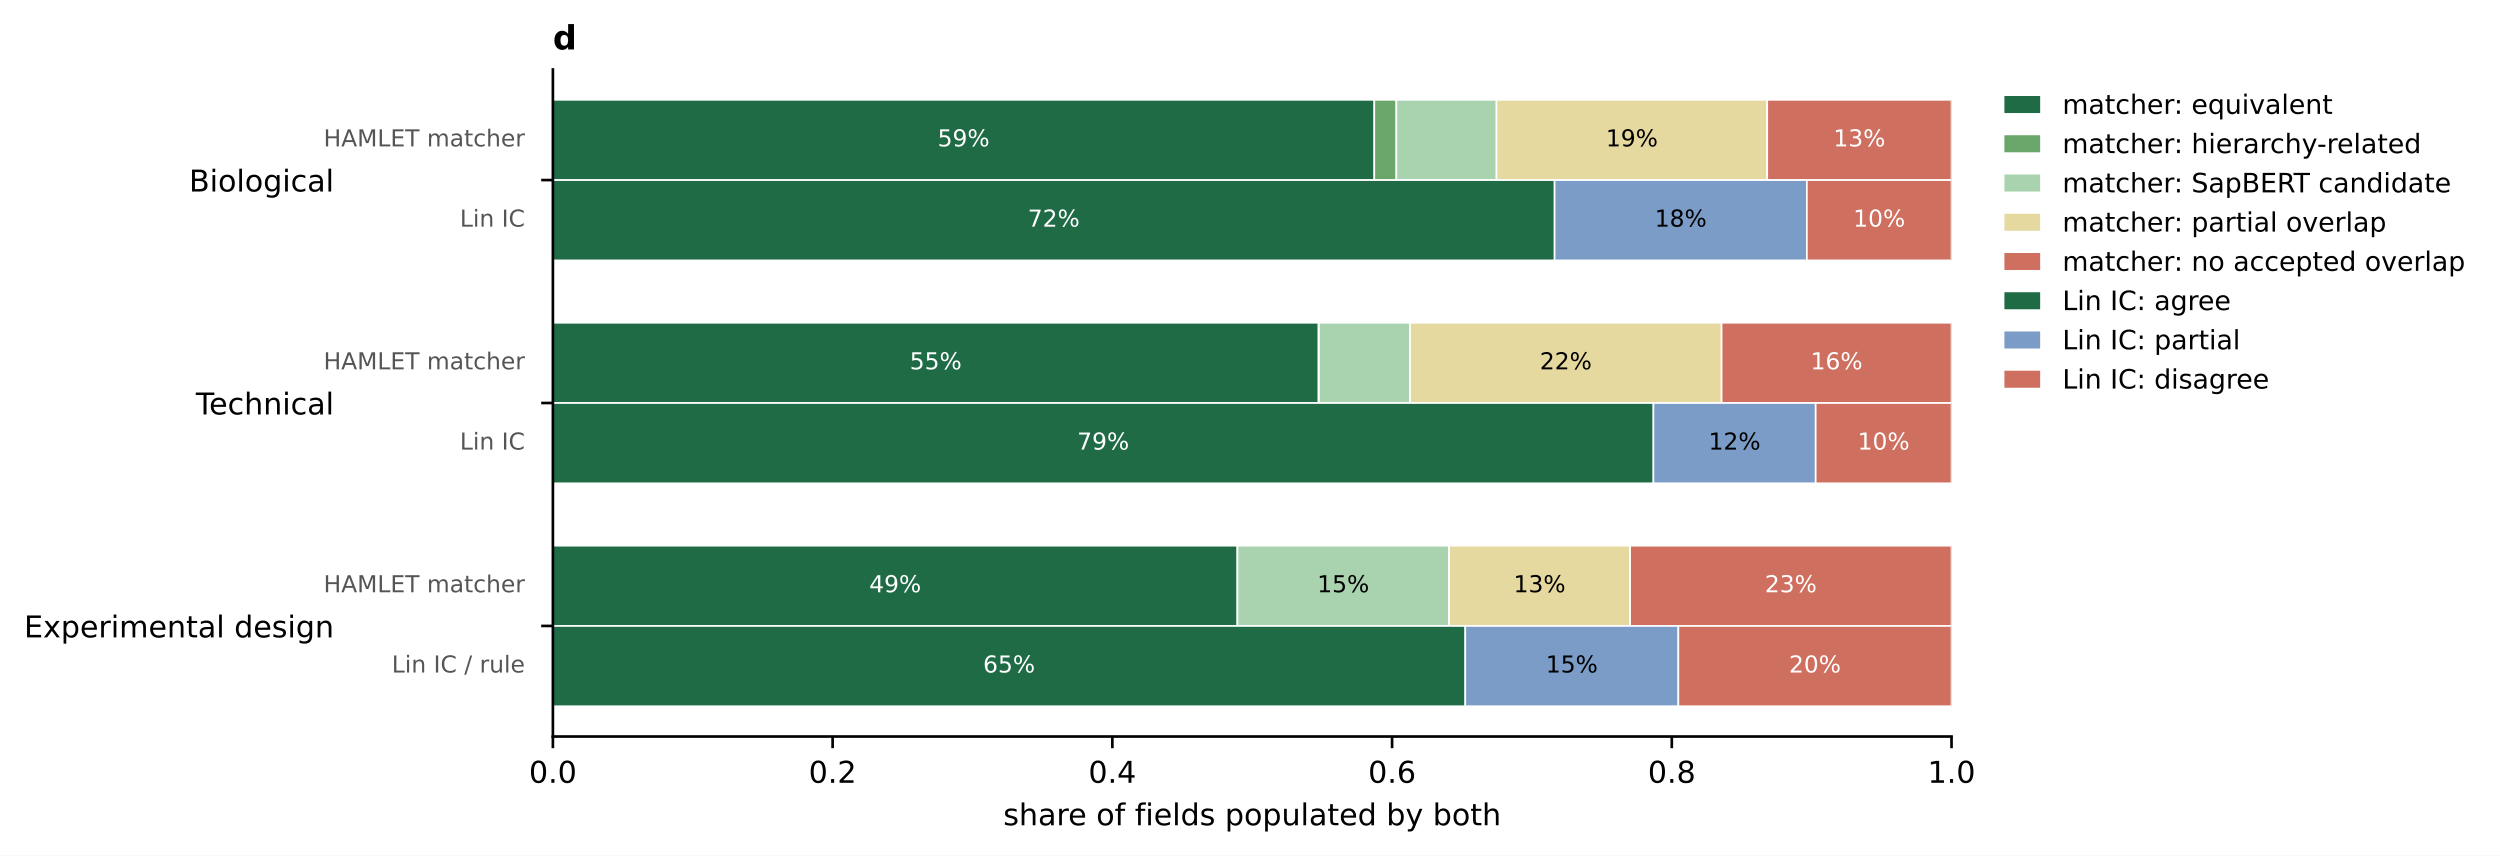
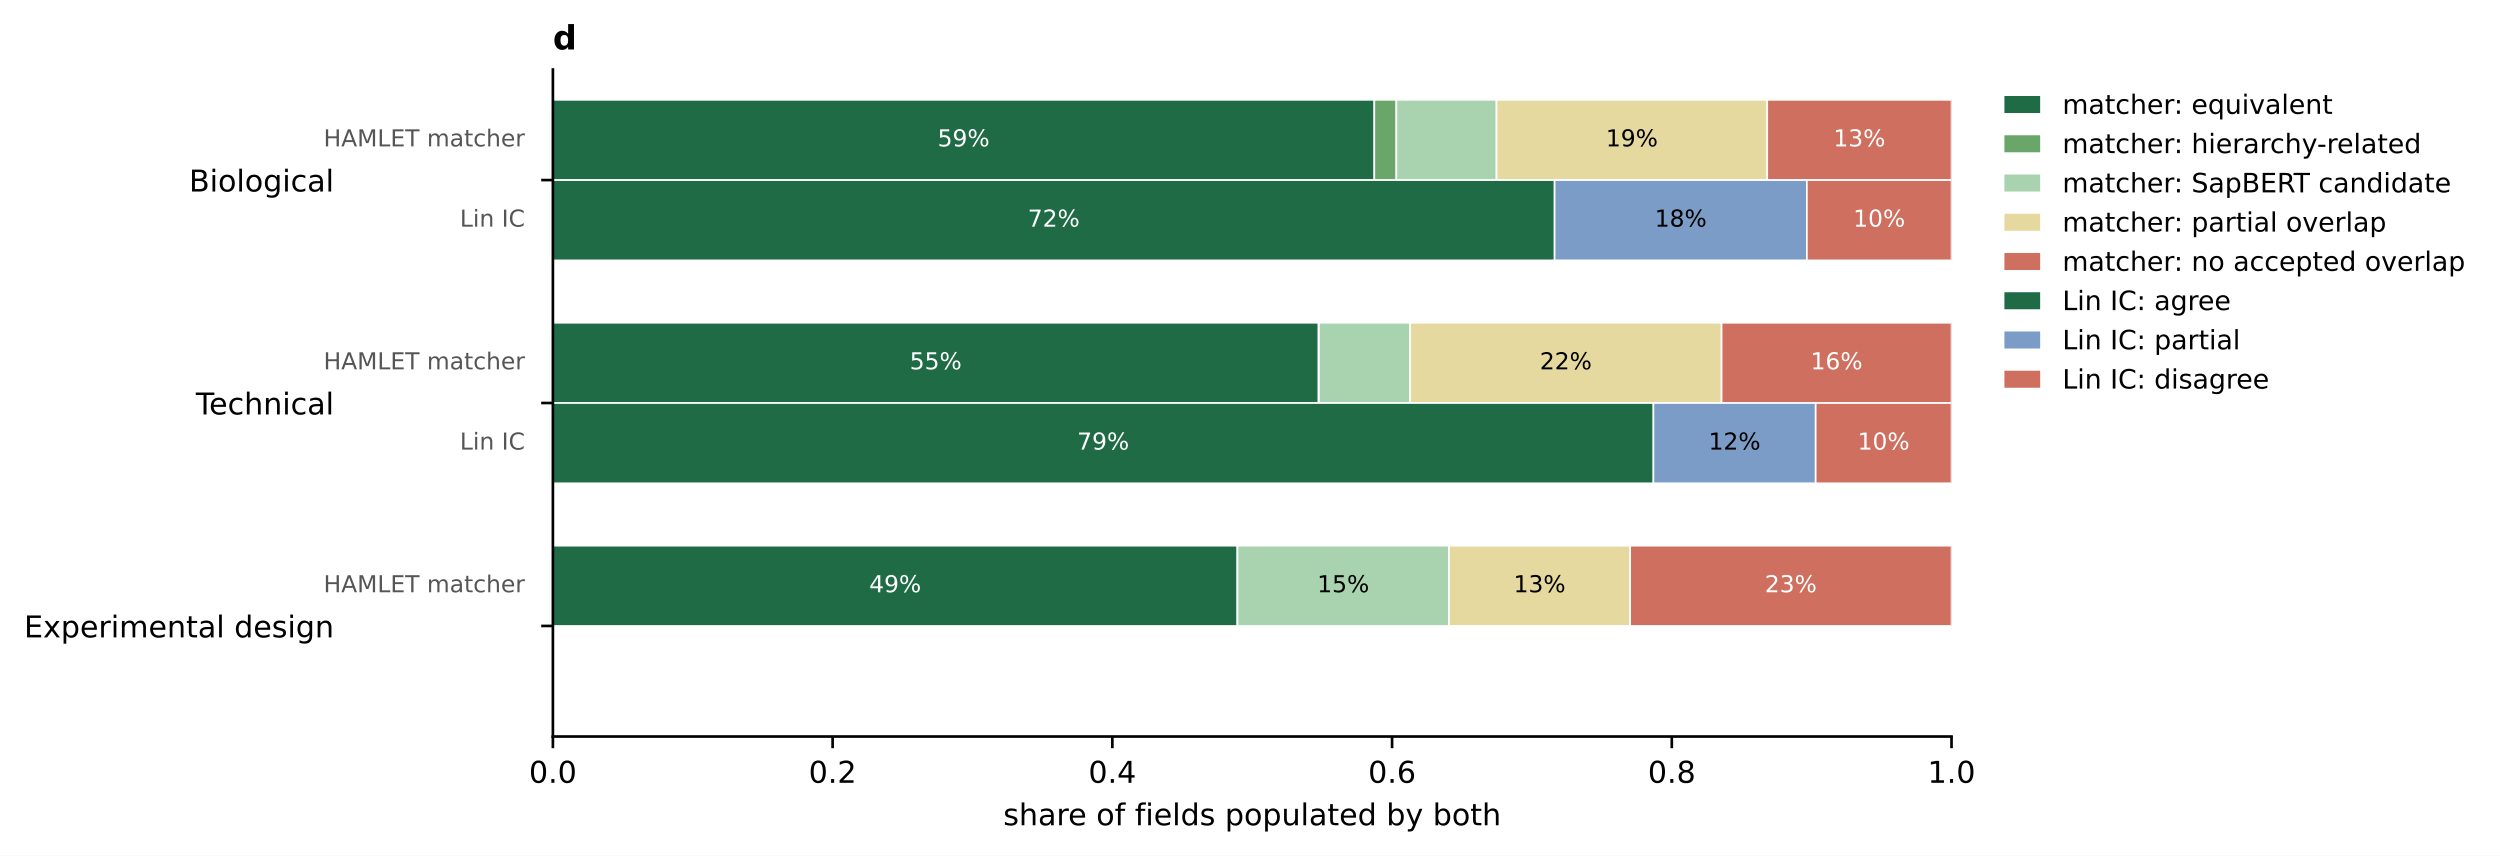
<svg xmlns="http://www.w3.org/2000/svg" xmlns:xlink="http://www.w3.org/1999/xlink" width="748.048pt" height="256.003pt" viewBox="0 0 748.048 256.003" version="1.1">
  <defs>
    <style type="text/css">*{stroke-linejoin: round; stroke-linecap: butt}</style>
  </defs>
  <g id="figure_1">
    <g id="patch_1">
      <path d="M 0 256.003  L 748.048 256.003  L 748.048 0  L 0 0  z " style="fill: #ffffff" />
    </g>
    <g id="axes_1">
      <g id="patch_2">
        <path d="M 165.435 220.382  L 583.935 220.382  L 583.935 20.798  L 165.435 20.798  z " style="fill: #ffffff" />
      </g>
      <g id="matplotlib.axis_1">
        <g id="xtick_1">
          <g id="line2d_1">
            <defs>
-               <path id="mf4cbed8d67" d="M 0 0  L 0 3.5  " style="stroke: #000000; stroke-width: 0.8" />
+               <path id="m38f5179a9f" d="M 0 0  L 0 3.5  " style="stroke: #000000; stroke-width: 0.8" />
            </defs>
            <g>
-               <use xlink:href="#mf4cbed8d67" x="165.435" y="220.382" style="stroke: #000000; stroke-width: 0.8" />
+               <use xlink:href="#m38f5179a9f" x="165.435" y="220.382" style="stroke: #000000; stroke-width: 0.8" />
            </g>
          </g>
          <g id="text_1">
            <text style="font-size: 9px; font-family: 'DejaVu Sans'; text-anchor: middle" x="165.435" y="234.221" transform="rotate(-0 165.4352 234.221)">0.0</text>
          </g>
        </g>
        <g id="xtick_2">
          <g id="line2d_2">
            <g>
-               <use xlink:href="#mf4cbed8d67" x="249.135" y="220.382" style="stroke: #000000; stroke-width: 0.8" />
+               <use xlink:href="#m38f5179a9f" x="249.135" y="220.382" style="stroke: #000000; stroke-width: 0.8" />
            </g>
          </g>
          <g id="text_2">
            <text style="font-size: 9px; font-family: 'DejaVu Sans'; text-anchor: middle" x="249.135" y="234.221" transform="rotate(-0 249.1352 234.221)">0.2</text>
          </g>
        </g>
        <g id="xtick_3">
          <g id="line2d_3">
            <g>
-               <use xlink:href="#mf4cbed8d67" x="332.835" y="220.382" style="stroke: #000000; stroke-width: 0.8" />
+               <use xlink:href="#m38f5179a9f" x="332.835" y="220.382" style="stroke: #000000; stroke-width: 0.8" />
            </g>
          </g>
          <g id="text_3">
            <text style="font-size: 9px; font-family: 'DejaVu Sans'; text-anchor: middle" x="332.835" y="234.221" transform="rotate(-0 332.8352 234.221)">0.4</text>
          </g>
        </g>
        <g id="xtick_4">
          <g id="line2d_4">
            <g>
-               <use xlink:href="#mf4cbed8d67" x="416.535" y="220.382" style="stroke: #000000; stroke-width: 0.8" />
+               <use xlink:href="#m38f5179a9f" x="416.535" y="220.382" style="stroke: #000000; stroke-width: 0.8" />
            </g>
          </g>
          <g id="text_4">
            <text style="font-size: 9px; font-family: 'DejaVu Sans'; text-anchor: middle" x="416.535" y="234.221" transform="rotate(-0 416.5352 234.221)">0.6</text>
          </g>
        </g>
        <g id="xtick_5">
          <g id="line2d_5">
            <g>
-               <use xlink:href="#mf4cbed8d67" x="500.235" y="220.382" style="stroke: #000000; stroke-width: 0.8" />
+               <use xlink:href="#m38f5179a9f" x="500.235" y="220.382" style="stroke: #000000; stroke-width: 0.8" />
            </g>
          </g>
          <g id="text_5">
            <text style="font-size: 9px; font-family: 'DejaVu Sans'; text-anchor: middle" x="500.235" y="234.221" transform="rotate(-0 500.2352 234.221)">0.8</text>
          </g>
        </g>
        <g id="xtick_6">
          <g id="line2d_6">
            <g>
-               <use xlink:href="#mf4cbed8d67" x="583.935" y="220.382" style="stroke: #000000; stroke-width: 0.8" />
+               <use xlink:href="#m38f5179a9f" x="583.935" y="220.382" style="stroke: #000000; stroke-width: 0.8" />
            </g>
          </g>
          <g id="text_6">
            <text style="font-size: 9px; font-family: 'DejaVu Sans'; text-anchor: middle" x="583.935" y="234.221" transform="rotate(-0 583.9352 234.221)">1.0</text>
          </g>
        </g>
        <g id="text_7">
          <text style="font-size: 9px; font-family: 'DejaVu Sans'; text-anchor: middle" x="374.685" y="246.931" transform="rotate(-0 374.6852 246.9313)">share of fields populated by both</text>
        </g>
      </g>
      <g id="matplotlib.axis_2">
        <g id="ytick_1">
          <g id="line2d_7">
            <defs>
-               <path id="m239dff8666" d="M 0 0  L -3.5 0  " style="stroke: #000000; stroke-width: 0.8" />
+               <path id="m100b06a990" d="M 0 0  L -3.5 0  " style="stroke: #000000; stroke-width: 0.8" />
            </defs>
            <g>
-               <use xlink:href="#m239dff8666" x="165.435" y="53.885" style="stroke: #000000; stroke-width: 0.8" />
+               <use xlink:href="#m100b06a990" x="165.435" y="53.885" style="stroke: #000000; stroke-width: 0.8" />
            </g>
          </g>
          <g id="text_8">
            <text style="font-size: 9px; font-family: 'DejaVu Sans'; text-anchor: end" x="99.935" y="57.304" transform="rotate(-0 99.93516 57.30385)">Biological</text>
          </g>
        </g>
        <g id="ytick_2">
          <g id="line2d_8">
            <g>
-               <use xlink:href="#m239dff8666" x="165.435" y="120.59" style="stroke: #000000; stroke-width: 0.8" />
+               <use xlink:href="#m100b06a990" x="165.435" y="120.59" style="stroke: #000000; stroke-width: 0.8" />
            </g>
          </g>
          <g id="text_9">
            <text style="font-size: 9px; font-family: 'DejaVu Sans'; text-anchor: end" x="99.935" y="124.01" transform="rotate(-0 99.93516 124.0097)">Technical</text>
          </g>
        </g>
        <g id="ytick_3">
          <g id="line2d_9">
            <g>
-               <use xlink:href="#m239dff8666" x="165.435" y="187.296" style="stroke: #000000; stroke-width: 0.8" />
+               <use xlink:href="#m100b06a990" x="165.435" y="187.296" style="stroke: #000000; stroke-width: 0.8" />
            </g>
          </g>
          <g id="text_10">
            <text style="font-size: 9px; font-family: 'DejaVu Sans'; text-anchor: end" x="99.935" y="190.716" transform="rotate(-0 99.93516 190.7156)">Experimental design</text>
          </g>
        </g>
      </g>
      <g id="patch_3">
-         <path d="M 165.435 29.87  L 411.224 29.87  L 411.224 53.885  L 165.435 53.885  z " clip-path="url(#pf4b69439a4)" style="fill: #1f6b45; stroke: #ffffff; stroke-width: 0.5; stroke-linejoin: miter" />
+         <path d="M 165.435 29.87  L 411.224 29.87  L 411.224 53.885  L 165.435 53.885  z " clip-path="url(#p9ee06a9565)" style="fill: #1f6b45; stroke: #ffffff; stroke-width: 0.5; stroke-linejoin: miter" />
      </g>
      <g id="patch_4">
-         <path d="M 165.435 96.576  L 394.536 96.576  L 394.536 120.59  L 165.435 120.59  z " clip-path="url(#pf4b69439a4)" style="fill: #1f6b45; stroke: #ffffff; stroke-width: 0.5; stroke-linejoin: miter" />
+         <path d="M 165.435 96.576  L 394.536 96.576  L 394.536 120.59  L 165.435 120.59  z " clip-path="url(#p9ee06a9565)" style="fill: #1f6b45; stroke: #ffffff; stroke-width: 0.5; stroke-linejoin: miter" />
      </g>
      <g id="patch_5">
-         <path d="M 165.435 163.282  L 370.279 163.282  L 370.279 187.296  L 165.435 187.296  z " clip-path="url(#pf4b69439a4)" style="fill: #1f6b45; stroke: #ffffff; stroke-width: 0.5; stroke-linejoin: miter" />
+         <path d="M 165.435 163.282  L 370.279 163.282  L 370.279 187.296  L 165.435 187.296  z " clip-path="url(#p9ee06a9565)" style="fill: #1f6b45; stroke: #ffffff; stroke-width: 0.5; stroke-linejoin: miter" />
      </g>
      <g id="patch_6">
-         <path d="M 411.224 29.87  L 417.813 29.87  L 417.813 53.885  L 411.224 53.885  z " clip-path="url(#pf4b69439a4)" style="fill: #6aa56a; stroke: #ffffff; stroke-width: 0.5; stroke-linejoin: miter" />
+         <path d="M 411.224 29.87  L 417.813 29.87  L 417.813 53.885  L 411.224 53.885  z " clip-path="url(#p9ee06a9565)" style="fill: #6aa56a; stroke: #ffffff; stroke-width: 0.5; stroke-linejoin: miter" />
      </g>
      <g id="patch_7">
-         <path d="M 394.536 96.576  L 394.651 96.576  L 394.651 120.59  L 394.536 120.59  z " clip-path="url(#pf4b69439a4)" style="fill: #6aa56a; stroke: #ffffff; stroke-width: 0.5; stroke-linejoin: miter" />
+         <path d="M 394.536 96.576  L 394.651 96.576  L 394.651 120.59  L 394.536 120.59  z " clip-path="url(#p9ee06a9565)" style="fill: #6aa56a; stroke: #ffffff; stroke-width: 0.5; stroke-linejoin: miter" />
      </g>
      <g id="patch_8">
-         <path d="M 370.279 163.282  L 370.279 163.282  L 370.279 187.296  L 370.279 187.296  z " clip-path="url(#pf4b69439a4)" style="fill: #6aa56a; stroke: #ffffff; stroke-width: 0.5; stroke-linejoin: miter" />
+         <path d="M 370.279 163.282  L 370.279 163.282  L 370.279 187.296  L 370.279 187.296  z " clip-path="url(#p9ee06a9565)" style="fill: #6aa56a; stroke: #ffffff; stroke-width: 0.5; stroke-linejoin: miter" />
      </g>
      <g id="patch_9">
-         <path d="M 417.813 29.87  L 447.788 29.87  L 447.788 53.885  L 417.813 53.885  z " clip-path="url(#pf4b69439a4)" style="fill: #a9d3ae; stroke: #ffffff; stroke-width: 0.5; stroke-linejoin: miter" />
+         <path d="M 417.813 29.87  L 447.788 29.87  L 447.788 53.885  L 417.813 53.885  z " clip-path="url(#p9ee06a9565)" style="fill: #a9d3ae; stroke: #ffffff; stroke-width: 0.5; stroke-linejoin: miter" />
      </g>
      <g id="patch_10">
-         <path d="M 394.651 96.576  L 421.92 96.576  L 421.92 120.59  L 394.651 120.59  z " clip-path="url(#pf4b69439a4)" style="fill: #a9d3ae; stroke: #ffffff; stroke-width: 0.5; stroke-linejoin: miter" />
+         <path d="M 394.651 96.576  L 421.92 96.576  L 421.92 120.59  L 394.651 120.59  z " clip-path="url(#p9ee06a9565)" style="fill: #a9d3ae; stroke: #ffffff; stroke-width: 0.5; stroke-linejoin: miter" />
      </g>
      <g id="patch_11">
-         <path d="M 370.279 163.282  L 433.571 163.282  L 433.571 187.296  L 370.279 187.296  z " clip-path="url(#pf4b69439a4)" style="fill: #a9d3ae; stroke: #ffffff; stroke-width: 0.5; stroke-linejoin: miter" />
+         <path d="M 370.279 163.282  L 433.571 163.282  L 433.571 187.296  L 370.279 187.296  z " clip-path="url(#p9ee06a9565)" style="fill: #a9d3ae; stroke: #ffffff; stroke-width: 0.5; stroke-linejoin: miter" />
      </g>
      <g id="patch_12">
-         <path d="M 447.788 29.87  L 528.792 29.87  L 528.792 53.885  L 447.788 53.885  z " clip-path="url(#pf4b69439a4)" style="fill: #e6d9a0; stroke: #ffffff; stroke-width: 0.5; stroke-linejoin: miter" />
+         <path d="M 447.788 29.87  L 528.792 29.87  L 528.792 53.885  L 447.788 53.885  z " clip-path="url(#p9ee06a9565)" style="fill: #e6d9a0; stroke: #ffffff; stroke-width: 0.5; stroke-linejoin: miter" />
      </g>
      <g id="patch_13">
-         <path d="M 421.92 96.576  L 515.13 96.576  L 515.13 120.59  L 421.92 120.59  z " clip-path="url(#pf4b69439a4)" style="fill: #e6d9a0; stroke: #ffffff; stroke-width: 0.5; stroke-linejoin: miter" />
+         <path d="M 421.92 96.576  L 515.13 96.576  L 515.13 120.59  L 421.92 120.59  z " clip-path="url(#p9ee06a9565)" style="fill: #e6d9a0; stroke: #ffffff; stroke-width: 0.5; stroke-linejoin: miter" />
      </g>
      <g id="patch_14">
-         <path d="M 433.571 163.282  L 487.766 163.282  L 487.766 187.296  L 433.571 187.296  z " clip-path="url(#pf4b69439a4)" style="fill: #e6d9a0; stroke: #ffffff; stroke-width: 0.5; stroke-linejoin: miter" />
+         <path d="M 433.571 163.282  L 487.766 163.282  L 487.766 187.296  L 433.571 187.296  z " clip-path="url(#p9ee06a9565)" style="fill: #e6d9a0; stroke: #ffffff; stroke-width: 0.5; stroke-linejoin: miter" />
      </g>
      <g id="patch_15">
-         <path d="M 528.792 29.87  L 583.935 29.87  L 583.935 53.885  L 528.792 53.885  z " clip-path="url(#pf4b69439a4)" style="fill: #cf6f5f; stroke: #ffffff; stroke-width: 0.5; stroke-linejoin: miter" />
+         <path d="M 528.792 29.87  L 583.935 29.87  L 583.935 53.885  L 528.792 53.885  z " clip-path="url(#p9ee06a9565)" style="fill: #cf6f5f; stroke: #ffffff; stroke-width: 0.5; stroke-linejoin: miter" />
      </g>
      <g id="patch_16">
-         <path d="M 515.13 96.576  L 583.935 96.576  L 583.935 120.59  L 515.13 120.59  z " clip-path="url(#pf4b69439a4)" style="fill: #cf6f5f; stroke: #ffffff; stroke-width: 0.5; stroke-linejoin: miter" />
+         <path d="M 515.13 96.576  L 583.935 96.576  L 583.935 120.59  L 515.13 120.59  z " clip-path="url(#p9ee06a9565)" style="fill: #cf6f5f; stroke: #ffffff; stroke-width: 0.5; stroke-linejoin: miter" />
      </g>
      <g id="patch_17">
-         <path d="M 487.766 163.282  L 583.935 163.282  L 583.935 187.296  L 487.766 187.296  z " clip-path="url(#pf4b69439a4)" style="fill: #cf6f5f; stroke: #ffffff; stroke-width: 0.5; stroke-linejoin: miter" />
+         <path d="M 487.766 163.282  L 583.935 163.282  L 583.935 187.296  L 487.766 187.296  z " clip-path="url(#p9ee06a9565)" style="fill: #cf6f5f; stroke: #ffffff; stroke-width: 0.5; stroke-linejoin: miter" />
      </g>
      <g id="patch_18">
-         <path d="M 165.435 53.885  L 465.168 53.885  L 465.168 77.899  L 165.435 77.899  z " clip-path="url(#pf4b69439a4)" style="fill: #1f6b45; stroke: #ffffff; stroke-width: 0.5; stroke-linejoin: miter" />
+         <path d="M 165.435 53.885  L 465.168 53.885  L 465.168 77.899  L 165.435 77.899  z " clip-path="url(#p9ee06a9565)" style="fill: #1f6b45; stroke: #ffffff; stroke-width: 0.5; stroke-linejoin: miter" />
      </g>
      <g id="patch_19">
-         <path d="M 165.435 120.59  L 494.739 120.59  L 494.739 144.605  L 165.435 144.605  z " clip-path="url(#pf4b69439a4)" style="fill: #1f6b45; stroke: #ffffff; stroke-width: 0.5; stroke-linejoin: miter" />
+         <path d="M 165.435 120.59  L 494.739 120.59  L 494.739 144.605  L 165.435 144.605  z " clip-path="url(#p9ee06a9565)" style="fill: #1f6b45; stroke: #ffffff; stroke-width: 0.5; stroke-linejoin: miter" />
      </g>
      <g id="patch_20">
-         <path d="M 165.435 187.296  L 438.441 187.296  L 438.441 211.31  L 165.435 211.31  z " clip-path="url(#pf4b69439a4)" style="fill: #1f6b45; stroke: #ffffff; stroke-width: 0.5; stroke-linejoin: miter" />
+         <path d="M 165.435 187.296  L 165.435 187.296  L 165.435 211.31  L 165.435 211.31  z " clip-path="url(#p9ee06a9565)" style="fill: #1f6b45; stroke: #ffffff; stroke-width: 0.5; stroke-linejoin: miter" />
      </g>
      <g id="patch_21">
-         <path d="M 465.168 53.885  L 540.648 53.885  L 540.648 77.899  L 465.168 77.899  z " clip-path="url(#pf4b69439a4)" style="fill: #7a9cc6; stroke: #ffffff; stroke-width: 0.5; stroke-linejoin: miter" />
+         <path d="M 465.168 53.885  L 540.648 53.885  L 540.648 77.899  L 465.168 77.899  z " clip-path="url(#p9ee06a9565)" style="fill: #7a9cc6; stroke: #ffffff; stroke-width: 0.5; stroke-linejoin: miter" />
      </g>
      <g id="patch_22">
-         <path d="M 494.739 120.59  L 543.287 120.59  L 543.287 144.605  L 494.739 144.605  z " clip-path="url(#pf4b69439a4)" style="fill: #7a9cc6; stroke: #ffffff; stroke-width: 0.5; stroke-linejoin: miter" />
+         <path d="M 494.739 120.59  L 543.287 120.59  L 543.287 144.605  L 494.739 144.605  z " clip-path="url(#p9ee06a9565)" style="fill: #7a9cc6; stroke: #ffffff; stroke-width: 0.5; stroke-linejoin: miter" />
      </g>
      <g id="patch_23">
-         <path d="M 438.441 187.296  L 502.197 187.296  L 502.197 211.31  L 438.441 211.31  z " clip-path="url(#pf4b69439a4)" style="fill: #7a9cc6; stroke: #ffffff; stroke-width: 0.5; stroke-linejoin: miter" />
+         <path d="M 165.435 187.296  L 165.435 187.296  L 165.435 211.31  L 165.435 211.31  z " clip-path="url(#p9ee06a9565)" style="fill: #7a9cc6; stroke: #ffffff; stroke-width: 0.5; stroke-linejoin: miter" />
      </g>
      <g id="patch_24">
-         <path d="M 540.648 53.885  L 583.935 53.885  L 583.935 77.899  L 540.648 77.899  z " clip-path="url(#pf4b69439a4)" style="fill: #cf6f5f; stroke: #ffffff; stroke-width: 0.5; stroke-linejoin: miter" />
+         <path d="M 540.648 53.885  L 583.935 53.885  L 583.935 77.899  L 540.648 77.899  z " clip-path="url(#p9ee06a9565)" style="fill: #cf6f5f; stroke: #ffffff; stroke-width: 0.5; stroke-linejoin: miter" />
      </g>
      <g id="patch_25">
-         <path d="M 543.287 120.59  L 583.935 120.59  L 583.935 144.605  L 543.287 144.605  z " clip-path="url(#pf4b69439a4)" style="fill: #cf6f5f; stroke: #ffffff; stroke-width: 0.5; stroke-linejoin: miter" />
+         <path d="M 543.287 120.59  L 583.935 120.59  L 583.935 144.605  L 543.287 144.605  z " clip-path="url(#p9ee06a9565)" style="fill: #cf6f5f; stroke: #ffffff; stroke-width: 0.5; stroke-linejoin: miter" />
      </g>
      <g id="patch_26">
-         <path d="M 502.197 187.296  L 583.935 187.296  L 583.935 211.31  L 502.197 211.31  z " clip-path="url(#pf4b69439a4)" style="fill: #cf6f5f; stroke: #ffffff; stroke-width: 0.5; stroke-linejoin: miter" />
+         <path d="M 165.435 187.296  L 165.435 187.296  L 165.435 211.31  L 165.435 211.31  z " clip-path="url(#p9ee06a9565)" style="fill: #cf6f5f; stroke: #ffffff; stroke-width: 0.5; stroke-linejoin: miter" />
      </g>
      <g id="patch_27">
        <path d="M 165.435 220.382  L 165.435 20.798  " style="fill: none; stroke: #000000; stroke-width: 0.8; stroke-linejoin: miter; stroke-linecap: square" />
      </g>
      <g id="patch_28">
        <path d="M 165.435 220.382  L 583.935 220.382  " style="fill: none; stroke: #000000; stroke-width: 0.8; stroke-linejoin: miter; stroke-linecap: square" />
      </g>
      <g id="text_11">
        <text style="font-size: 7px; font-family: 'DejaVu Sans'; text-anchor: middle; fill: #ffffff" x="288.33" y="43.809" transform="rotate(-0 288.3296 43.80906)">59%</text>
      </g>
      <g id="text_12">
        <text style="font-size: 7px; font-family: 'DejaVu Sans'; text-anchor: middle; fill: #ffffff" x="279.986" y="110.515" transform="rotate(-0 279.9856 110.5149)">55%</text>
      </g>
      <g id="text_13">
        <text style="font-size: 7px; font-family: 'DejaVu Sans'; text-anchor: middle; fill: #ffffff" x="267.857" y="177.221" transform="rotate(-0 267.8573 177.2208)">49%</text>
      </g>
      <g id="text_14">
        <text style="font-size: 7px; font-family: 'DejaVu Sans'; text-anchor: middle" x="401.925" y="177.221" transform="rotate(-0 401.9251 177.2208)">15%</text>
      </g>
      <g id="text_15">
        <text style="font-size: 7px; font-family: 'DejaVu Sans'; text-anchor: middle" x="488.29" y="43.809" transform="rotate(-0 488.29 43.80906)">19%</text>
      </g>
      <g id="text_16">
        <text style="font-size: 7px; font-family: 'DejaVu Sans'; text-anchor: middle" x="468.525" y="110.515" transform="rotate(-0 468.5254 110.5149)">22%</text>
      </g>
      <g id="text_17">
        <text style="font-size: 7px; font-family: 'DejaVu Sans'; text-anchor: middle" x="460.669" y="177.221" transform="rotate(-0 460.6686 177.2208)">13%</text>
      </g>
      <g id="text_18">
        <text style="font-size: 7px; font-family: 'DejaVu Sans'; text-anchor: middle; fill: #ffffff" x="556.364" y="43.809" transform="rotate(-0 556.3638 43.80906)">13%</text>
      </g>
      <g id="text_19">
        <text style="font-size: 7px; font-family: 'DejaVu Sans'; text-anchor: middle; fill: #ffffff" x="549.533" y="110.515" transform="rotate(-0 549.5328 110.5149)">16%</text>
      </g>
      <g id="text_20">
        <text style="font-size: 7px; font-family: 'DejaVu Sans'; text-anchor: middle; fill: #ffffff" x="535.851" y="177.221" transform="rotate(-0 535.8508 177.2208)">23%</text>
      </g>
      <g id="text_21">
        <text style="font-size: 7px; font-family: 'DejaVu Sans'; text-anchor: middle; fill: #ffffff" x="315.302" y="67.823" transform="rotate(-0 315.3017 67.82318)">72%</text>
      </g>
      <g id="text_22">
        <text style="font-size: 7px; font-family: 'DejaVu Sans'; text-anchor: middle; fill: #ffffff" x="330.087" y="134.529" transform="rotate(-0 330.0868 134.5291)">79%</text>
      </g>
      <g id="text_23">
-         <text style="font-size: 7px; font-family: 'DejaVu Sans'; text-anchor: middle; fill: #ffffff" x="301.938" y="201.235" transform="rotate(-0 301.9381 201.2349)">65%</text>
+         <text style="font-size: 7px; font-family: 'DejaVu Sans'; text-anchor: middle" x="502.908" y="67.823" transform="rotate(-0 502.908 67.82318)">18%</text>
      </g>
      <g id="text_24">
-         <text style="font-size: 7px; font-family: 'DejaVu Sans'; text-anchor: middle" x="502.908" y="67.823" transform="rotate(-0 502.908 67.82318)">18%</text>
+         <text style="font-size: 7px; font-family: 'DejaVu Sans'; text-anchor: middle" x="519.013" y="134.529" transform="rotate(-0 519.0125 134.5291)">12%</text>
      </g>
      <g id="text_25">
-         <text style="font-size: 7px; font-family: 'DejaVu Sans'; text-anchor: middle" x="519.013" y="134.529" transform="rotate(-0 519.0125 134.5291)">12%</text>
+         <text style="font-size: 7px; font-family: 'DejaVu Sans'; text-anchor: middle; fill: #ffffff" x="562.292" y="67.823" transform="rotate(-0 562.2915 67.82318)">10%</text>
      </g>
      <g id="text_26">
-         <text style="font-size: 7px; font-family: 'DejaVu Sans'; text-anchor: middle" x="470.319" y="201.235" transform="rotate(-0 470.3189 201.2349)">15%</text>
+         <text style="font-size: 7px; font-family: 'DejaVu Sans'; text-anchor: middle; fill: #ffffff" x="563.611" y="134.529" transform="rotate(-0 563.6108 134.5291)">10%</text>
      </g>
      <g id="text_27">
-         <text style="font-size: 7px; font-family: 'DejaVu Sans'; text-anchor: middle; fill: #ffffff" x="562.292" y="67.823" transform="rotate(-0 562.2915 67.82318)">10%</text>
+         <text style="font-size: 7px; font-family: 'DejaVu Sans'; text-anchor: end; fill: #555555" x="157.065" y="43.809" transform="rotate(-0 157.0652 43.80906)">HAMLET matcher</text>
      </g>
      <g id="text_28">
-         <text style="font-size: 7px; font-family: 'DejaVu Sans'; text-anchor: middle; fill: #ffffff" x="563.611" y="134.529" transform="rotate(-0 563.6108 134.5291)">10%</text>
+         <text style="font-size: 7px; font-family: 'DejaVu Sans'; text-anchor: end; fill: #555555" x="157.065" y="67.823" transform="rotate(-0 157.0652 67.82318)">Lin IC</text>
      </g>
      <g id="text_29">
-         <text style="font-size: 7px; font-family: 'DejaVu Sans'; text-anchor: middle; fill: #ffffff" x="543.066" y="201.235" transform="rotate(-0 543.066 201.2349)">20%</text>
+         <text style="font-size: 7px; font-family: 'DejaVu Sans'; text-anchor: end; fill: #555555" x="157.065" y="110.515" transform="rotate(-0 157.0652 110.5149)">HAMLET matcher</text>
      </g>
      <g id="text_30">
-         <text style="font-size: 7px; font-family: 'DejaVu Sans'; text-anchor: end; fill: #555555" x="157.065" y="43.809" transform="rotate(-0 157.0652 43.80906)">HAMLET matcher</text>
+         <text style="font-size: 7px; font-family: 'DejaVu Sans'; text-anchor: end; fill: #555555" x="157.065" y="134.529" transform="rotate(-0 157.0652 134.5291)">Lin IC</text>
      </g>
      <g id="text_31">
-         <text style="font-size: 7px; font-family: 'DejaVu Sans'; text-anchor: end; fill: #555555" x="157.065" y="67.823" transform="rotate(-0 157.0652 67.82318)">Lin IC</text>
+         <text style="font-size: 7px; font-family: 'DejaVu Sans'; text-anchor: end; fill: #555555" x="157.065" y="177.221" transform="rotate(-0 157.0652 177.2208)">HAMLET matcher</text>
      </g>
      <g id="text_32">
-         <text style="font-size: 7px; font-family: 'DejaVu Sans'; text-anchor: end; fill: #555555" x="157.065" y="110.515" transform="rotate(-0 157.0652 110.5149)">HAMLET matcher</text>
-       </g>
-       <g id="text_33">
-         <text style="font-size: 7px; font-family: 'DejaVu Sans'; text-anchor: end; fill: #555555" x="157.065" y="134.529" transform="rotate(-0 157.0652 134.5291)">Lin IC</text>
-       </g>
-       <g id="text_34">
-         <text style="font-size: 7px; font-family: 'DejaVu Sans'; text-anchor: end; fill: #555555" x="157.065" y="177.221" transform="rotate(-0 157.0652 177.2208)">HAMLET matcher</text>
-       </g>
-       <g id="text_35">
-         <text style="font-size: 7px; font-family: 'DejaVu Sans'; text-anchor: end; fill: #555555" x="157.065" y="201.235" transform="rotate(-0 157.0652 201.2349)">Lin IC / rule</text>
-       </g>
-       <g id="text_36">
        <text style="font-weight: 700; font-size: 10px; font-family: 'DejaVu Sans'; text-anchor: start" x="165.435" y="14.798" transform="rotate(-0 165.4352 14.79844)">d</text>
      </g>
      <g id="legend_1">
        <g id="patch_29">
          <path d="M 599.505 34.077  L 610.705 34.077  L 610.705 28.477  L 599.505 28.477  z " style="fill: #1f6b45; stroke: #ffffff; stroke-width: 0.5; stroke-linejoin: miter" />
        </g>
-         <g id="text_37">
+         <g id="text_33">
          <text style="font-size: 8px; font-family: 'DejaVu Sans'; text-anchor: start" x="617.105" y="34.077" transform="rotate(-0 617.1052 34.07719)">matcher: equivalent</text>
        </g>
        <g id="patch_30">
          <path d="M 599.505 45.82  L 610.705 45.82  L 610.705 40.22  L 599.505 40.22  z " style="fill: #6aa56a; stroke: #ffffff; stroke-width: 0.5; stroke-linejoin: miter" />
        </g>
-         <g id="text_38">
+         <g id="text_34">
          <text style="font-size: 8px; font-family: 'DejaVu Sans'; text-anchor: start" x="617.105" y="45.82" transform="rotate(-0 617.1052 45.81969)">matcher: hierarchy-related</text>
        </g>
        <g id="patch_31">
          <path d="M 599.505 57.562  L 610.705 57.562  L 610.705 51.962  L 599.505 51.962  z " style="fill: #a9d3ae; stroke: #ffffff; stroke-width: 0.5; stroke-linejoin: miter" />
        </g>
-         <g id="text_39">
+         <g id="text_35">
          <text style="font-size: 8px; font-family: 'DejaVu Sans'; text-anchor: start" x="617.105" y="57.562" transform="rotate(-0 617.1052 57.56219)">matcher: SapBERT candidate</text>
        </g>
        <g id="patch_32">
          <path d="M 599.505 69.305  L 610.705 69.305  L 610.705 63.705  L 599.505 63.705  z " style="fill: #e6d9a0; stroke: #ffffff; stroke-width: 0.5; stroke-linejoin: miter" />
        </g>
-         <g id="text_40">
+         <g id="text_36">
          <text style="font-size: 8px; font-family: 'DejaVu Sans'; text-anchor: start" x="617.105" y="69.305" transform="rotate(-0 617.1052 69.30469)">matcher: partial overlap</text>
        </g>
        <g id="patch_33">
          <path d="M 599.505 81.047  L 610.705 81.047  L 610.705 75.447  L 599.505 75.447  z " style="fill: #cf6f5f; stroke: #ffffff; stroke-width: 0.5; stroke-linejoin: miter" />
        </g>
-         <g id="text_41">
+         <g id="text_37">
          <text style="font-size: 8px; font-family: 'DejaVu Sans'; text-anchor: start" x="617.105" y="81.047" transform="rotate(-0 617.1052 81.04719)">matcher: no accepted overlap</text>
        </g>
        <g id="patch_34">
          <path d="M 599.505 92.79  L 610.705 92.79  L 610.705 87.19  L 599.505 87.19  z " style="fill: #1f6b45; stroke: #ffffff; stroke-width: 0.5; stroke-linejoin: miter" />
        </g>
-         <g id="text_42">
+         <g id="text_38">
          <text style="font-size: 8px; font-family: 'DejaVu Sans'; text-anchor: start" x="617.105" y="92.79" transform="rotate(-0 617.1052 92.78969)">Lin IC: agree</text>
        </g>
        <g id="patch_35">
          <path d="M 599.505 104.532  L 610.705 104.532  L 610.705 98.932  L 599.505 98.932  z " style="fill: #7a9cc6; stroke: #ffffff; stroke-width: 0.5; stroke-linejoin: miter" />
        </g>
-         <g id="text_43">
+         <g id="text_39">
          <text style="font-size: 8px; font-family: 'DejaVu Sans'; text-anchor: start" x="617.105" y="104.532" transform="rotate(-0 617.1052 104.5322)">Lin IC: partial</text>
        </g>
        <g id="patch_36">
          <path d="M 599.505 116.275  L 610.705 116.275  L 610.705 110.675  L 599.505 110.675  z " style="fill: #cf6f5f; stroke: #ffffff; stroke-width: 0.5; stroke-linejoin: miter" />
        </g>
-         <g id="text_44">
+         <g id="text_40">
          <text style="font-size: 8px; font-family: 'DejaVu Sans'; text-anchor: start" x="617.105" y="116.275" transform="rotate(-0 617.1052 116.2747)">Lin IC: disagree</text>
        </g>
      </g>
    </g>
  </g>
  <defs>
-     <clipPath id="pf4b69439a4">
+     <clipPath id="p9ee06a9565">
      <rect x="165.435" y="20.798" width="418.5" height="199.584" />
    </clipPath>
  </defs>
</svg>
